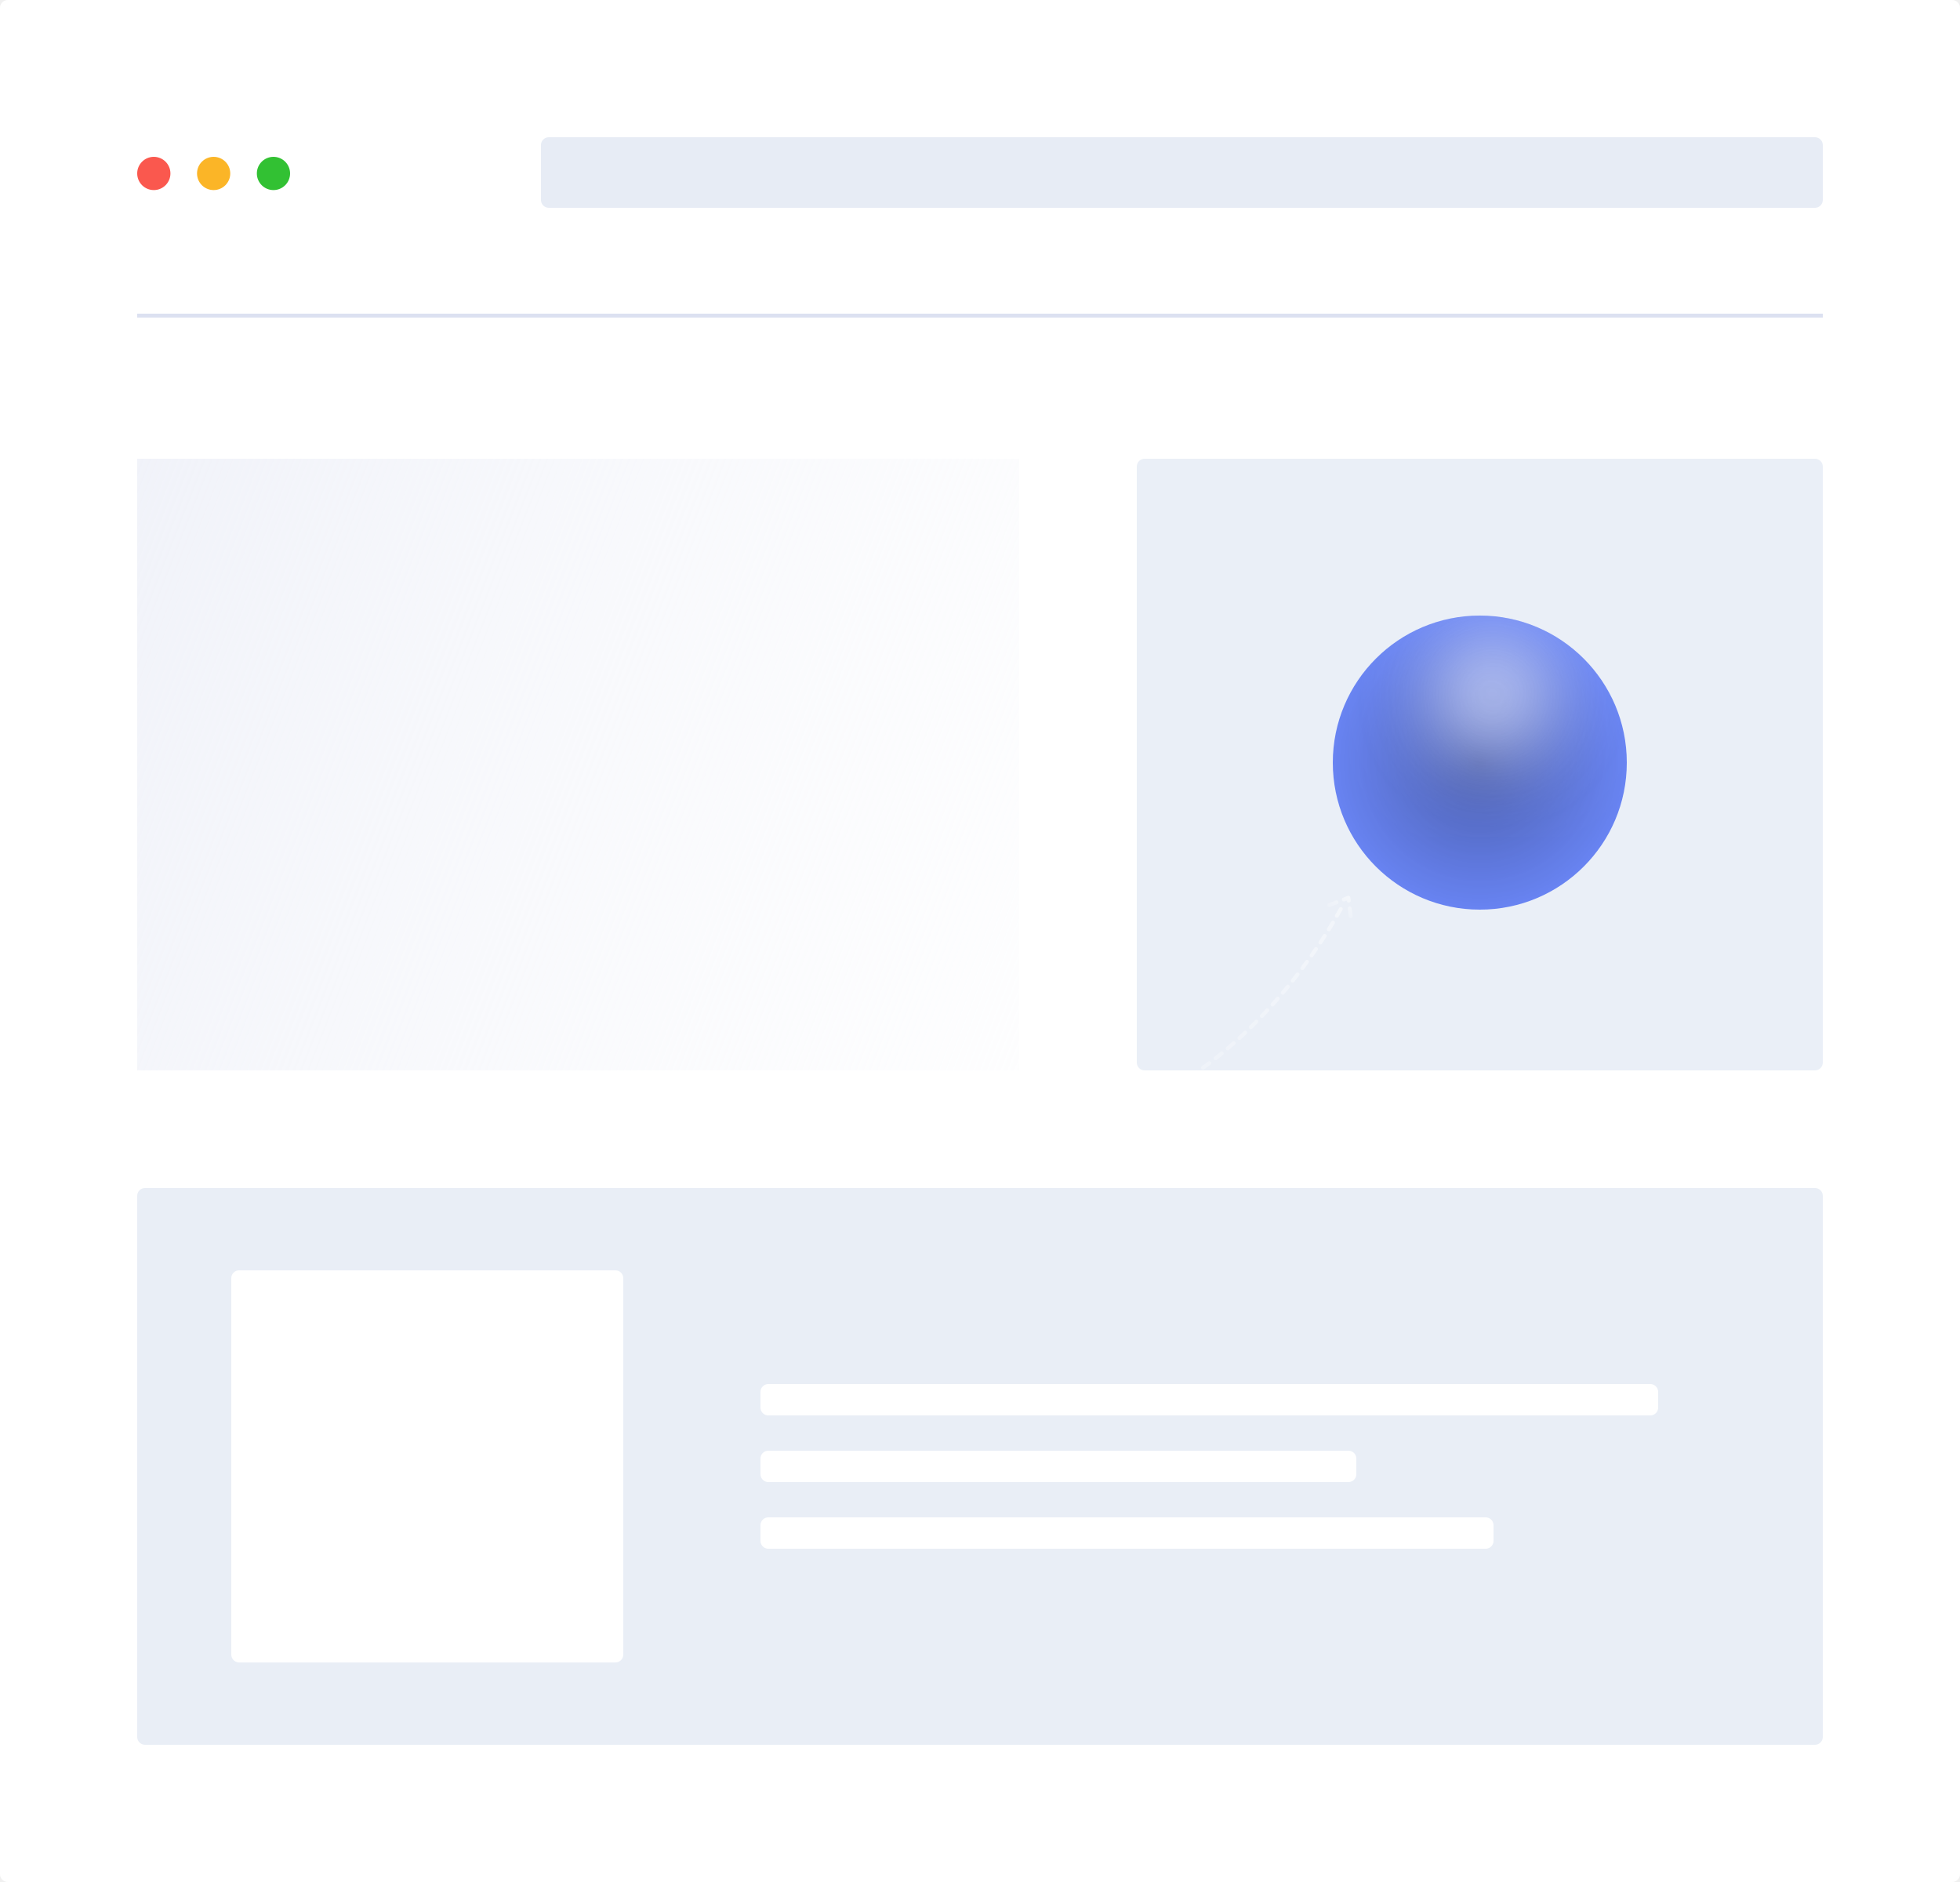
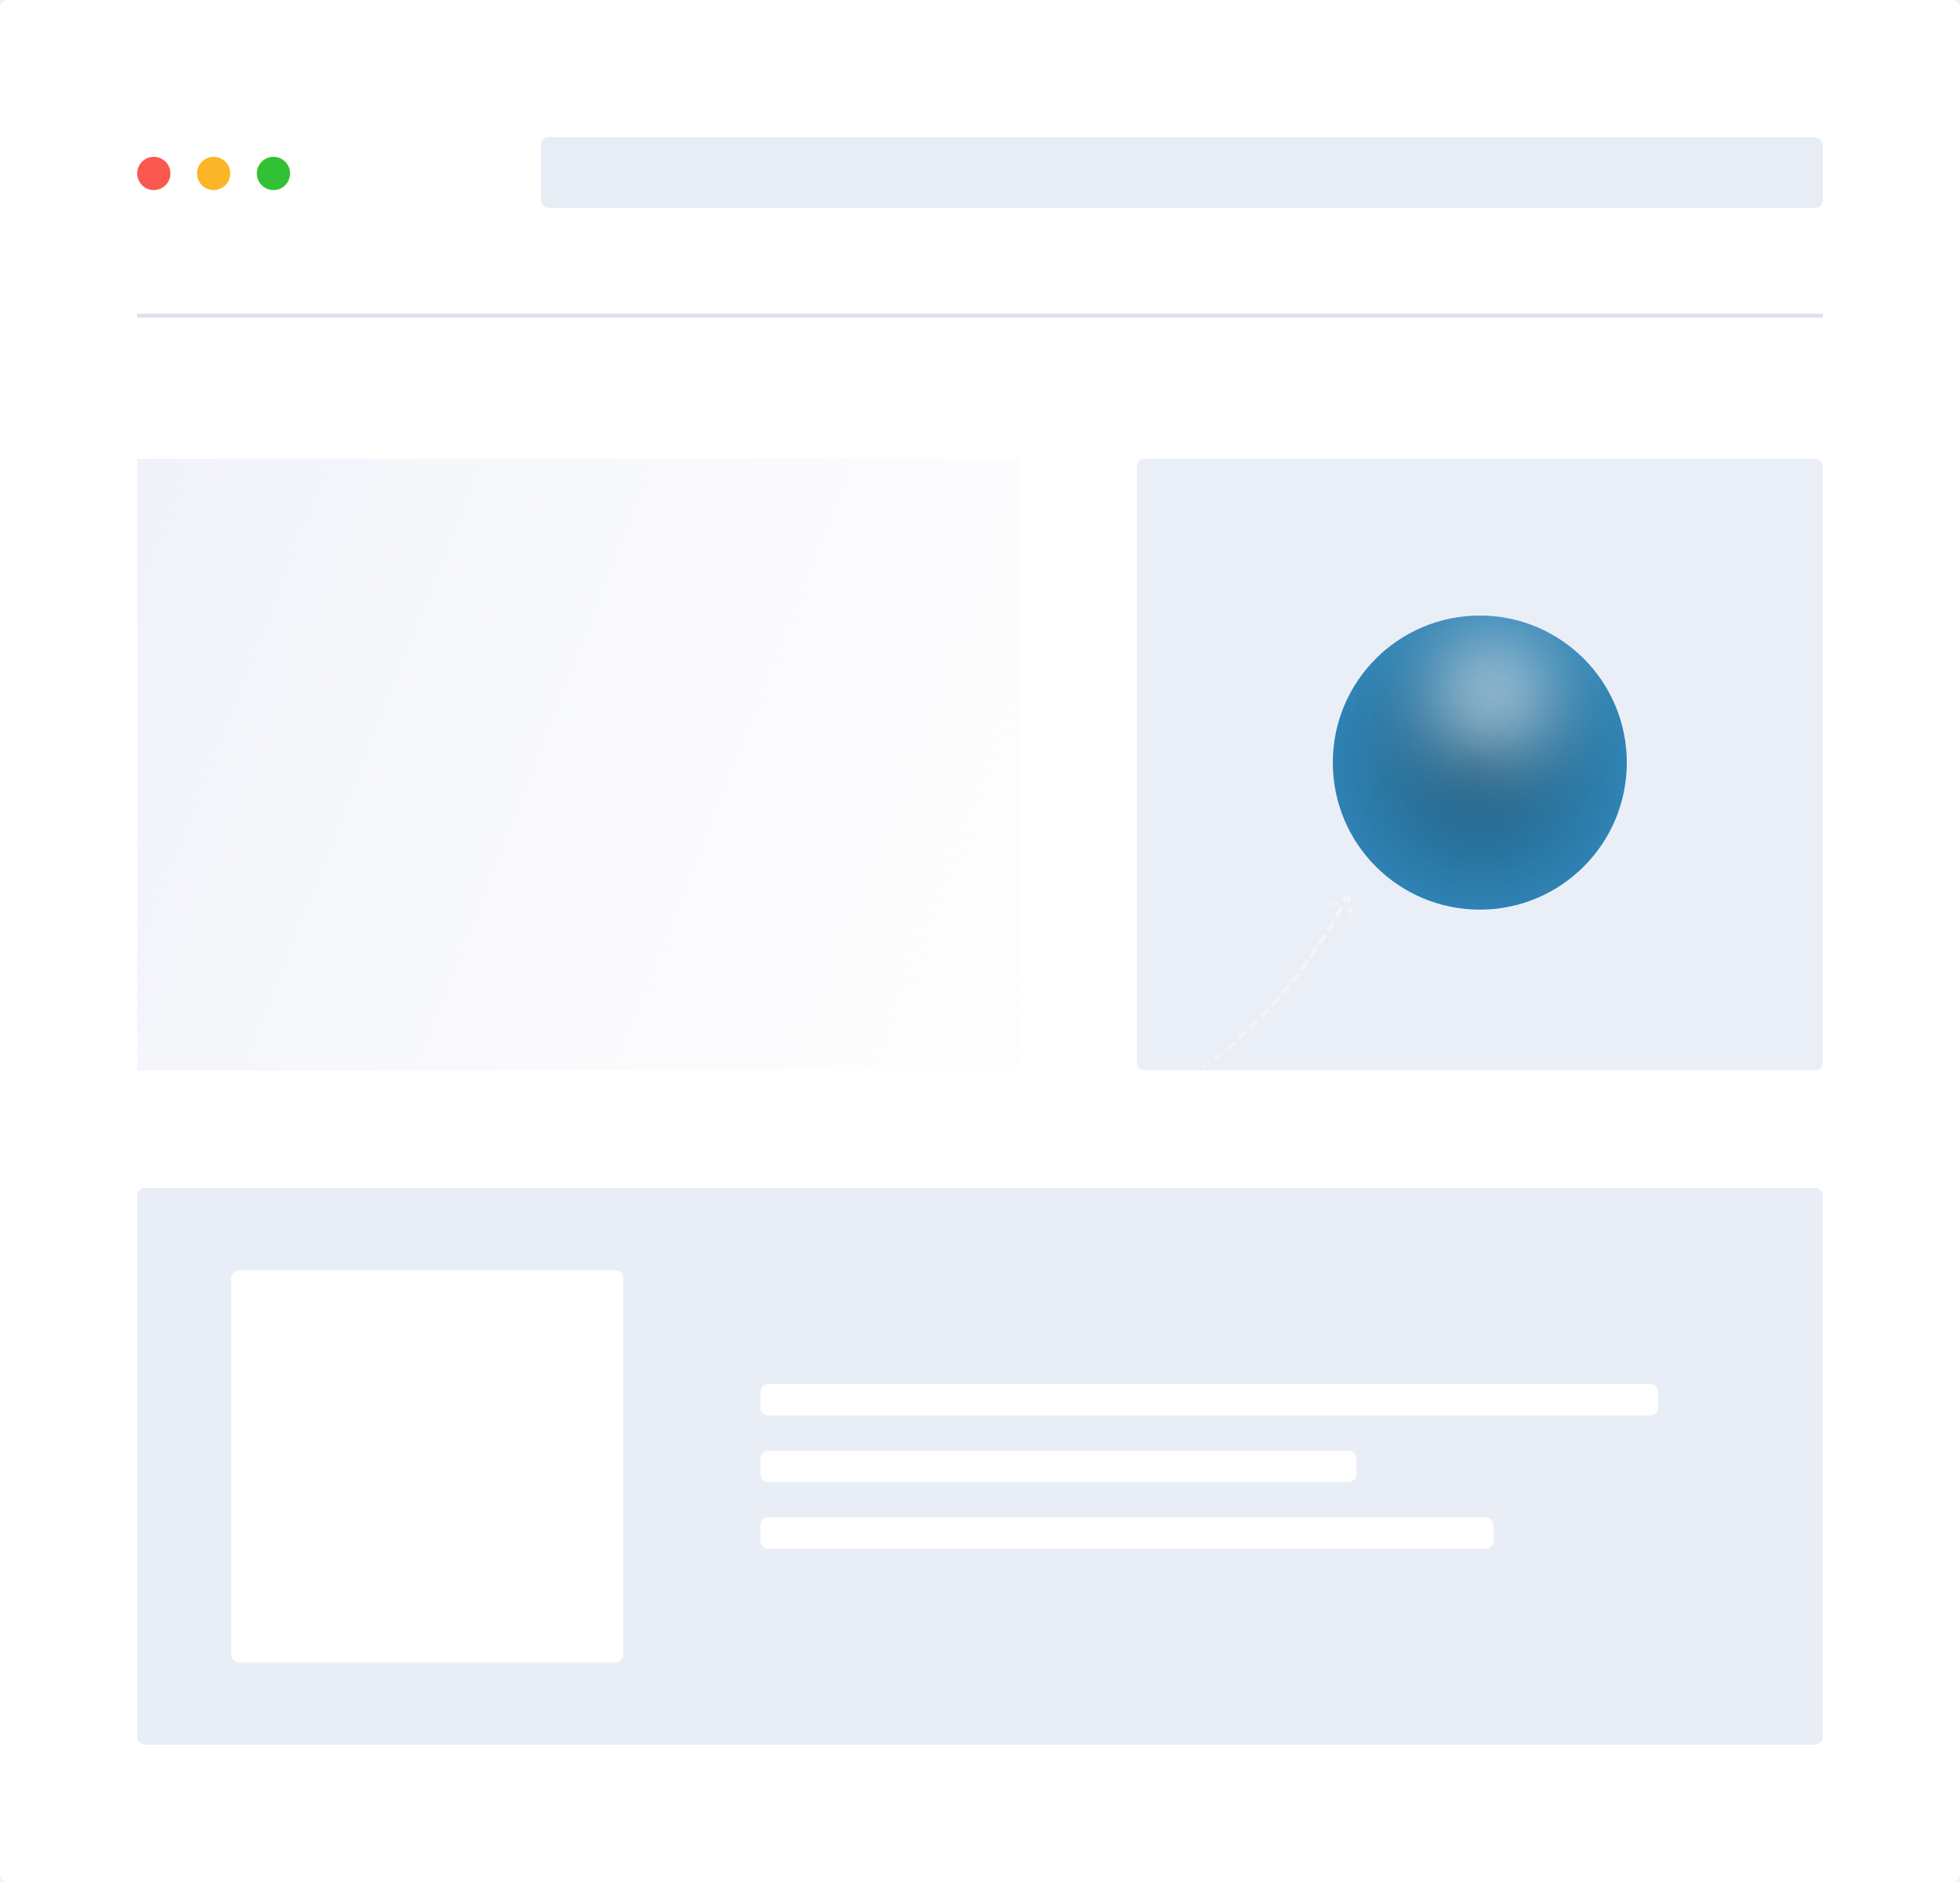
<svg xmlns="http://www.w3.org/2000/svg" width="500" height="480" viewBox="0 0 500 480" fill="none">
  <rect width="500" height="480" rx="2" fill="white" />
  <rect x="35" y="117" width="225" height="156" fill="url(#paint0_linear_1028_964)" />
  <line x1="35" y1="80.5" x2="465" y2="80.5" stroke="#DCE1F1" />
  <rect x="290" y="117" width="175" height="156" rx="2" fill="#EAEFF7" />
  <rect x="35" y="303" width="430" height="142" rx="2" fill="#E9EEF6" />
  <rect x="194" y="353" width="229" height="8" rx="2" fill="white" />
  <rect x="194" y="370" width="152" height="8" rx="2" fill="white" />
  <rect x="194" y="387" width="187" height="8" rx="2" fill="white" />
  <rect x="59" y="324" width="100" height="100" rx="2" fill="white" />
  <rect x="138" y="35" width="327" height="18" rx="2" fill="#E7ECF5" />
  <circle cx="39.239" cy="44.239" r="4.239" fill="#FA584E" />
  <circle cx="54.5" cy="44.239" r="4.239" fill="#FBB527" />
  <circle cx="69.761" cy="44.239" r="4.239" fill="#32C133" />
-   <circle opacity="0.8" cx="377.5" cy="194.5" r="37.5" fill="#4A6CF7" />
+   <circle opacity="0.8" cx="377.5" cy="194.5" r="37.5" fill="#006AA7" />
  <mask id="mask0_1028_964" style="mask-type:alpha" maskUnits="userSpaceOnUse" x="340" y="157" width="75" height="75">
-     <circle opacity="0.8" cx="377.5" cy="194.5" r="37.5" fill="#4A6CF7" />
+     <circle opacity="0.8" cx="377.5" cy="194.5" r="37.5" fill="#006AA7" />
  </mask>
  <g mask="url(#mask0_1028_964)">
    <circle opacity="0.8" cx="377.5" cy="194.5" r="37.5" fill="url(#paint1_radial_1028_964)" />
    <g opacity="0.8" filter="url(#filter0_f_1028_964)">
      <circle cx="380.809" cy="176.853" r="15.441" fill="white" />
    </g>
  </g>
  <path d="M342.034 231.847C324.964 262.749 277.939 313.186 226.394 267.718" stroke="url(#paint2_linear_1028_964)" stroke-linecap="round" stroke-linejoin="round" stroke-dasharray="2 2" />
  <path d="M339.077 230.867L343.973 228.971L344.562 233.656" stroke="url(#paint3_linear_1028_964)" stroke-linecap="round" stroke-linejoin="round" stroke-dasharray="2 2" />
  <defs>
    <filter id="filter0_f_1028_964" x="344.368" y="140.412" width="72.882" height="72.883" filterUnits="userSpaceOnUse" color-interpolation-filters="sRGB">
      <feFlood flood-opacity="0" result="BackgroundImageFix" />
      <feBlend mode="normal" in="SourceGraphic" in2="BackgroundImageFix" result="shape" />
      <feGaussianBlur stdDeviation="10.5" result="effect1_foregroundBlur_1028_964" />
    </filter>
    <linearGradient id="paint0_linear_1028_964" x1="434.5" y1="210" x2="48.223" y2="58.807" gradientUnits="userSpaceOnUse">
      <stop stop-color="white" stop-opacity="0" />
      <stop offset="1" stop-color="#F0F2F9" />
    </linearGradient>
    <radialGradient id="paint1_radial_1028_964" cx="0" cy="0" r="1" gradientUnits="userSpaceOnUse" gradientTransform="translate(377.5 194.5) rotate(90) scale(40.2574)">
      <stop stop-opacity="0.47" />
      <stop offset="1" stop-opacity="0" />
    </radialGradient>
    <linearGradient id="paint2_linear_1028_964" x1="358.554" y1="226.723" x2="242.956" y2="282.349" gradientUnits="userSpaceOnUse">
      <stop stop-color="white" stop-opacity="0.48" />
      <stop offset="1" stop-color="white" stop-opacity="0" />
    </linearGradient>
    <linearGradient id="paint3_linear_1028_964" x1="343.992" y1="228.548" x2="340.23" y2="234.571" gradientUnits="userSpaceOnUse">
      <stop stop-color="white" stop-opacity="0.48" />
      <stop offset="1" stop-color="white" stop-opacity="0" />
    </linearGradient>
  </defs>
</svg>
